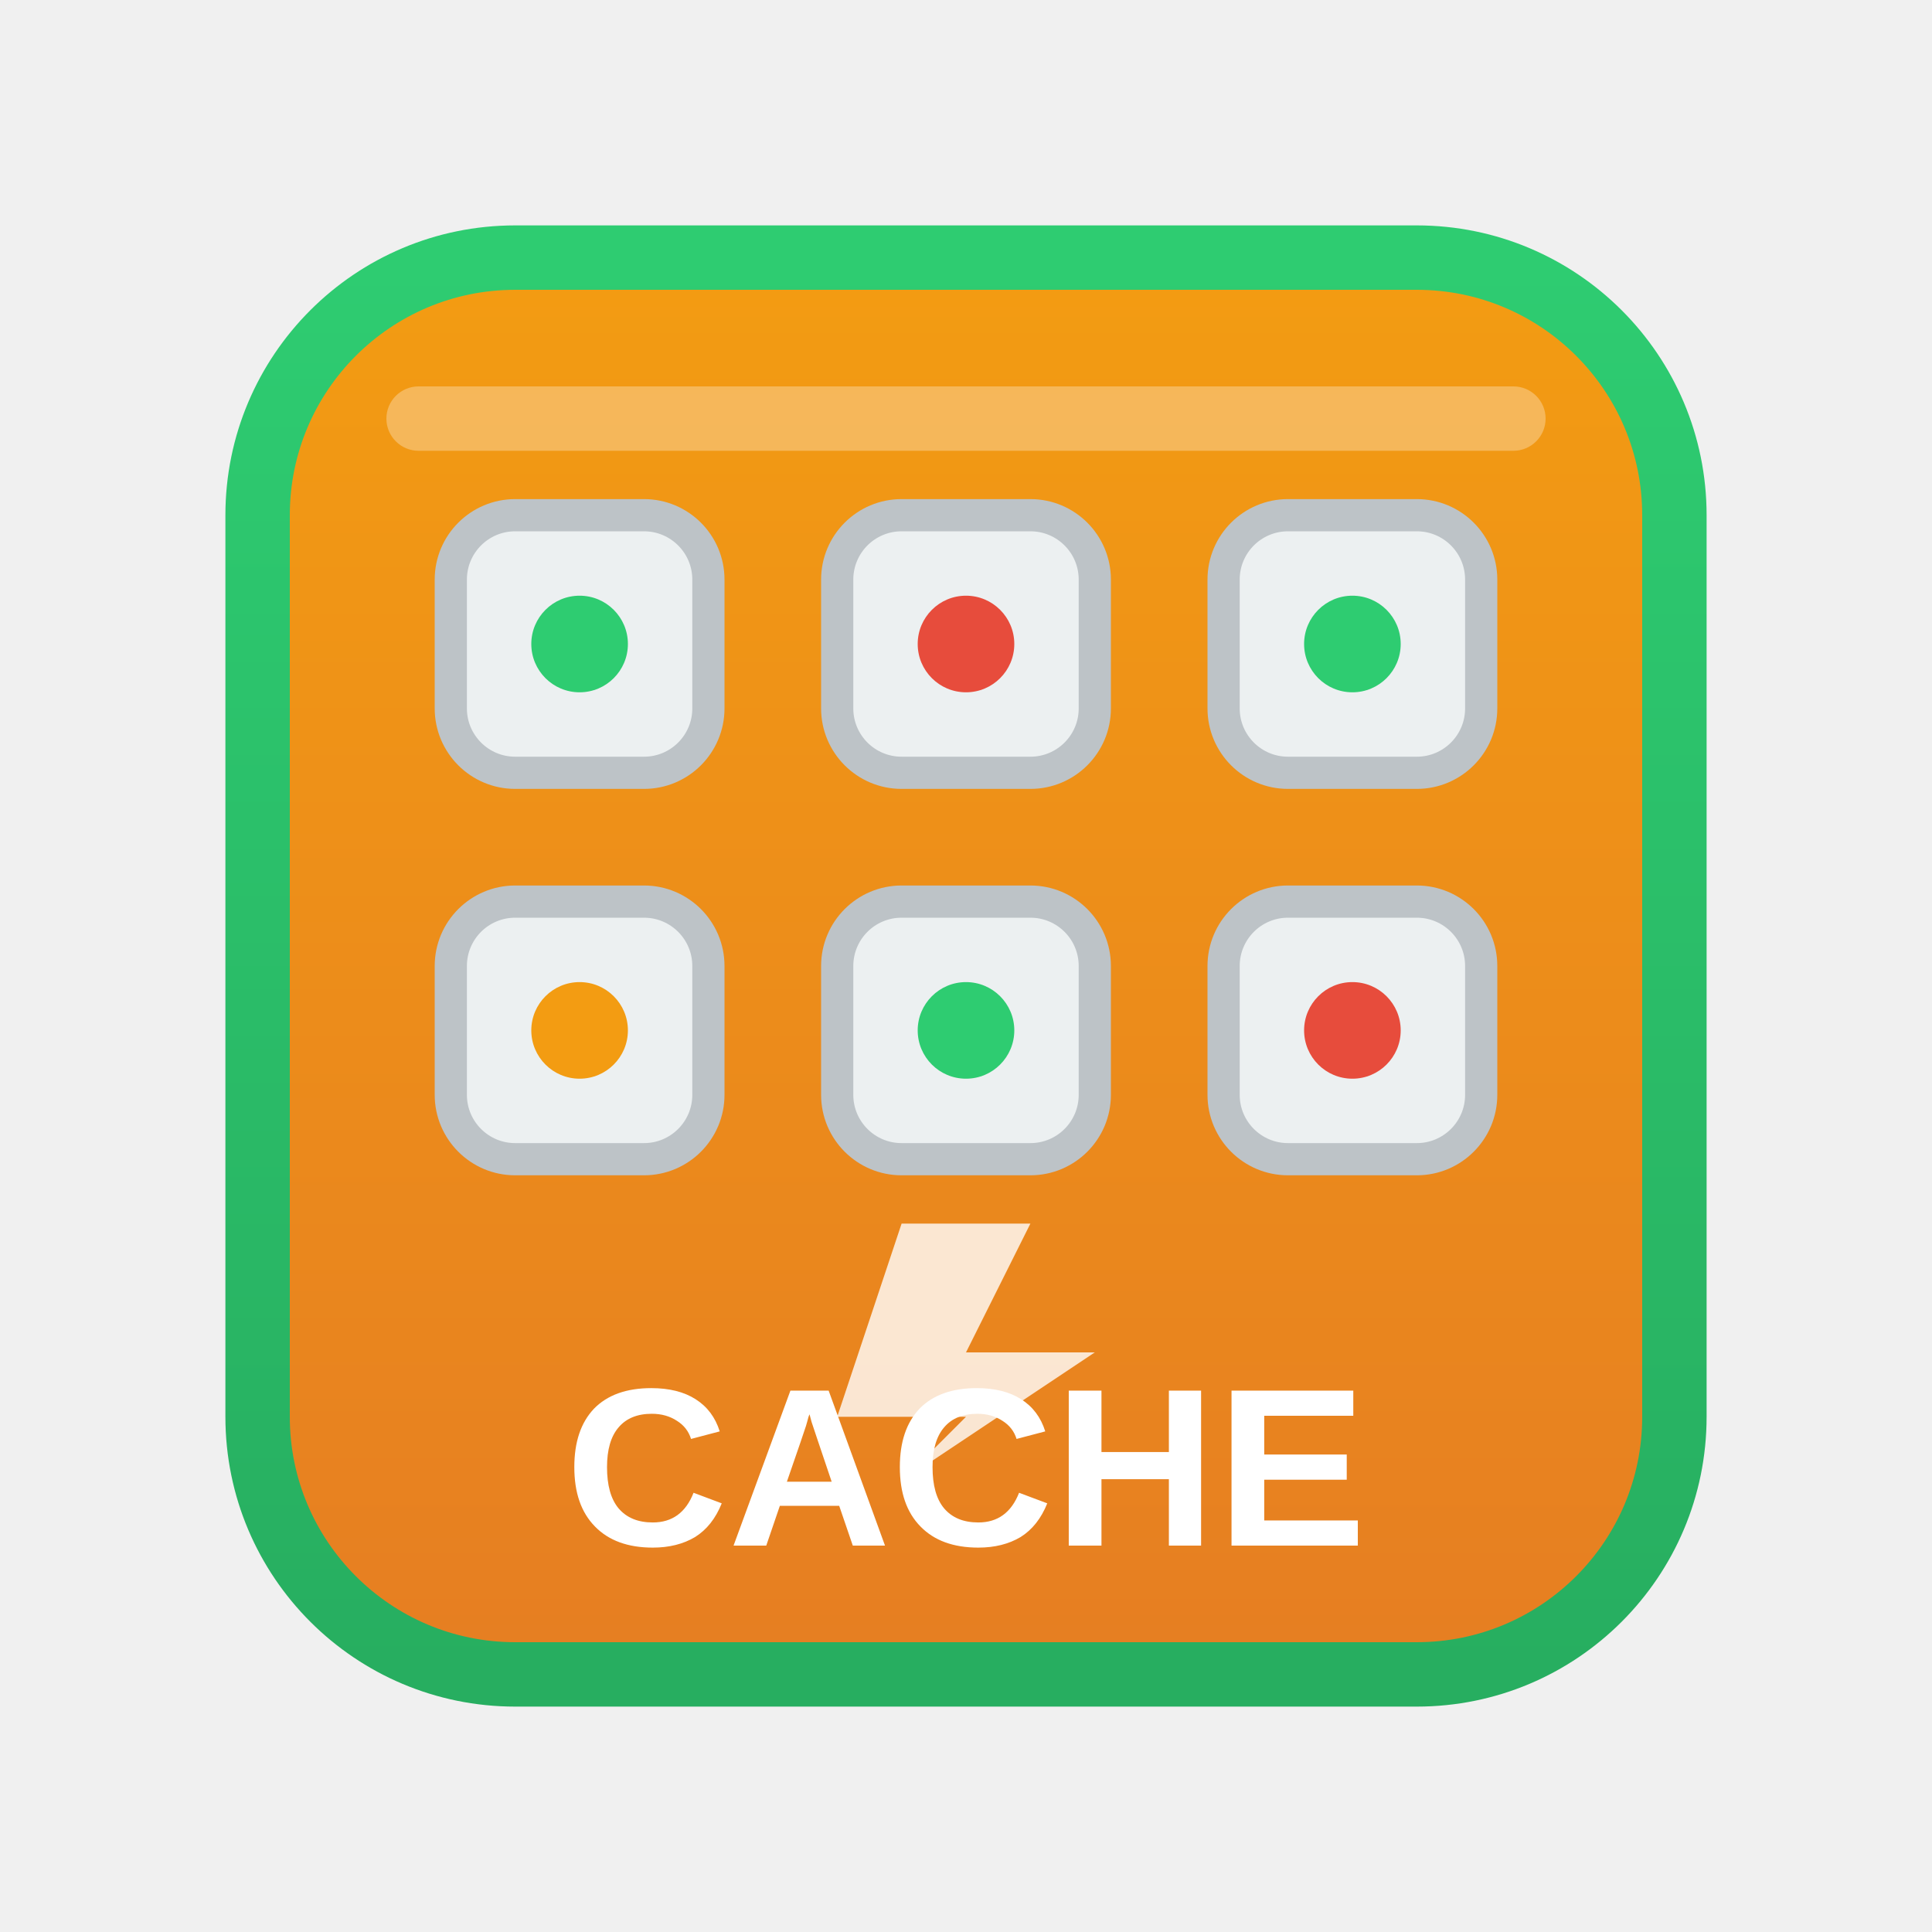
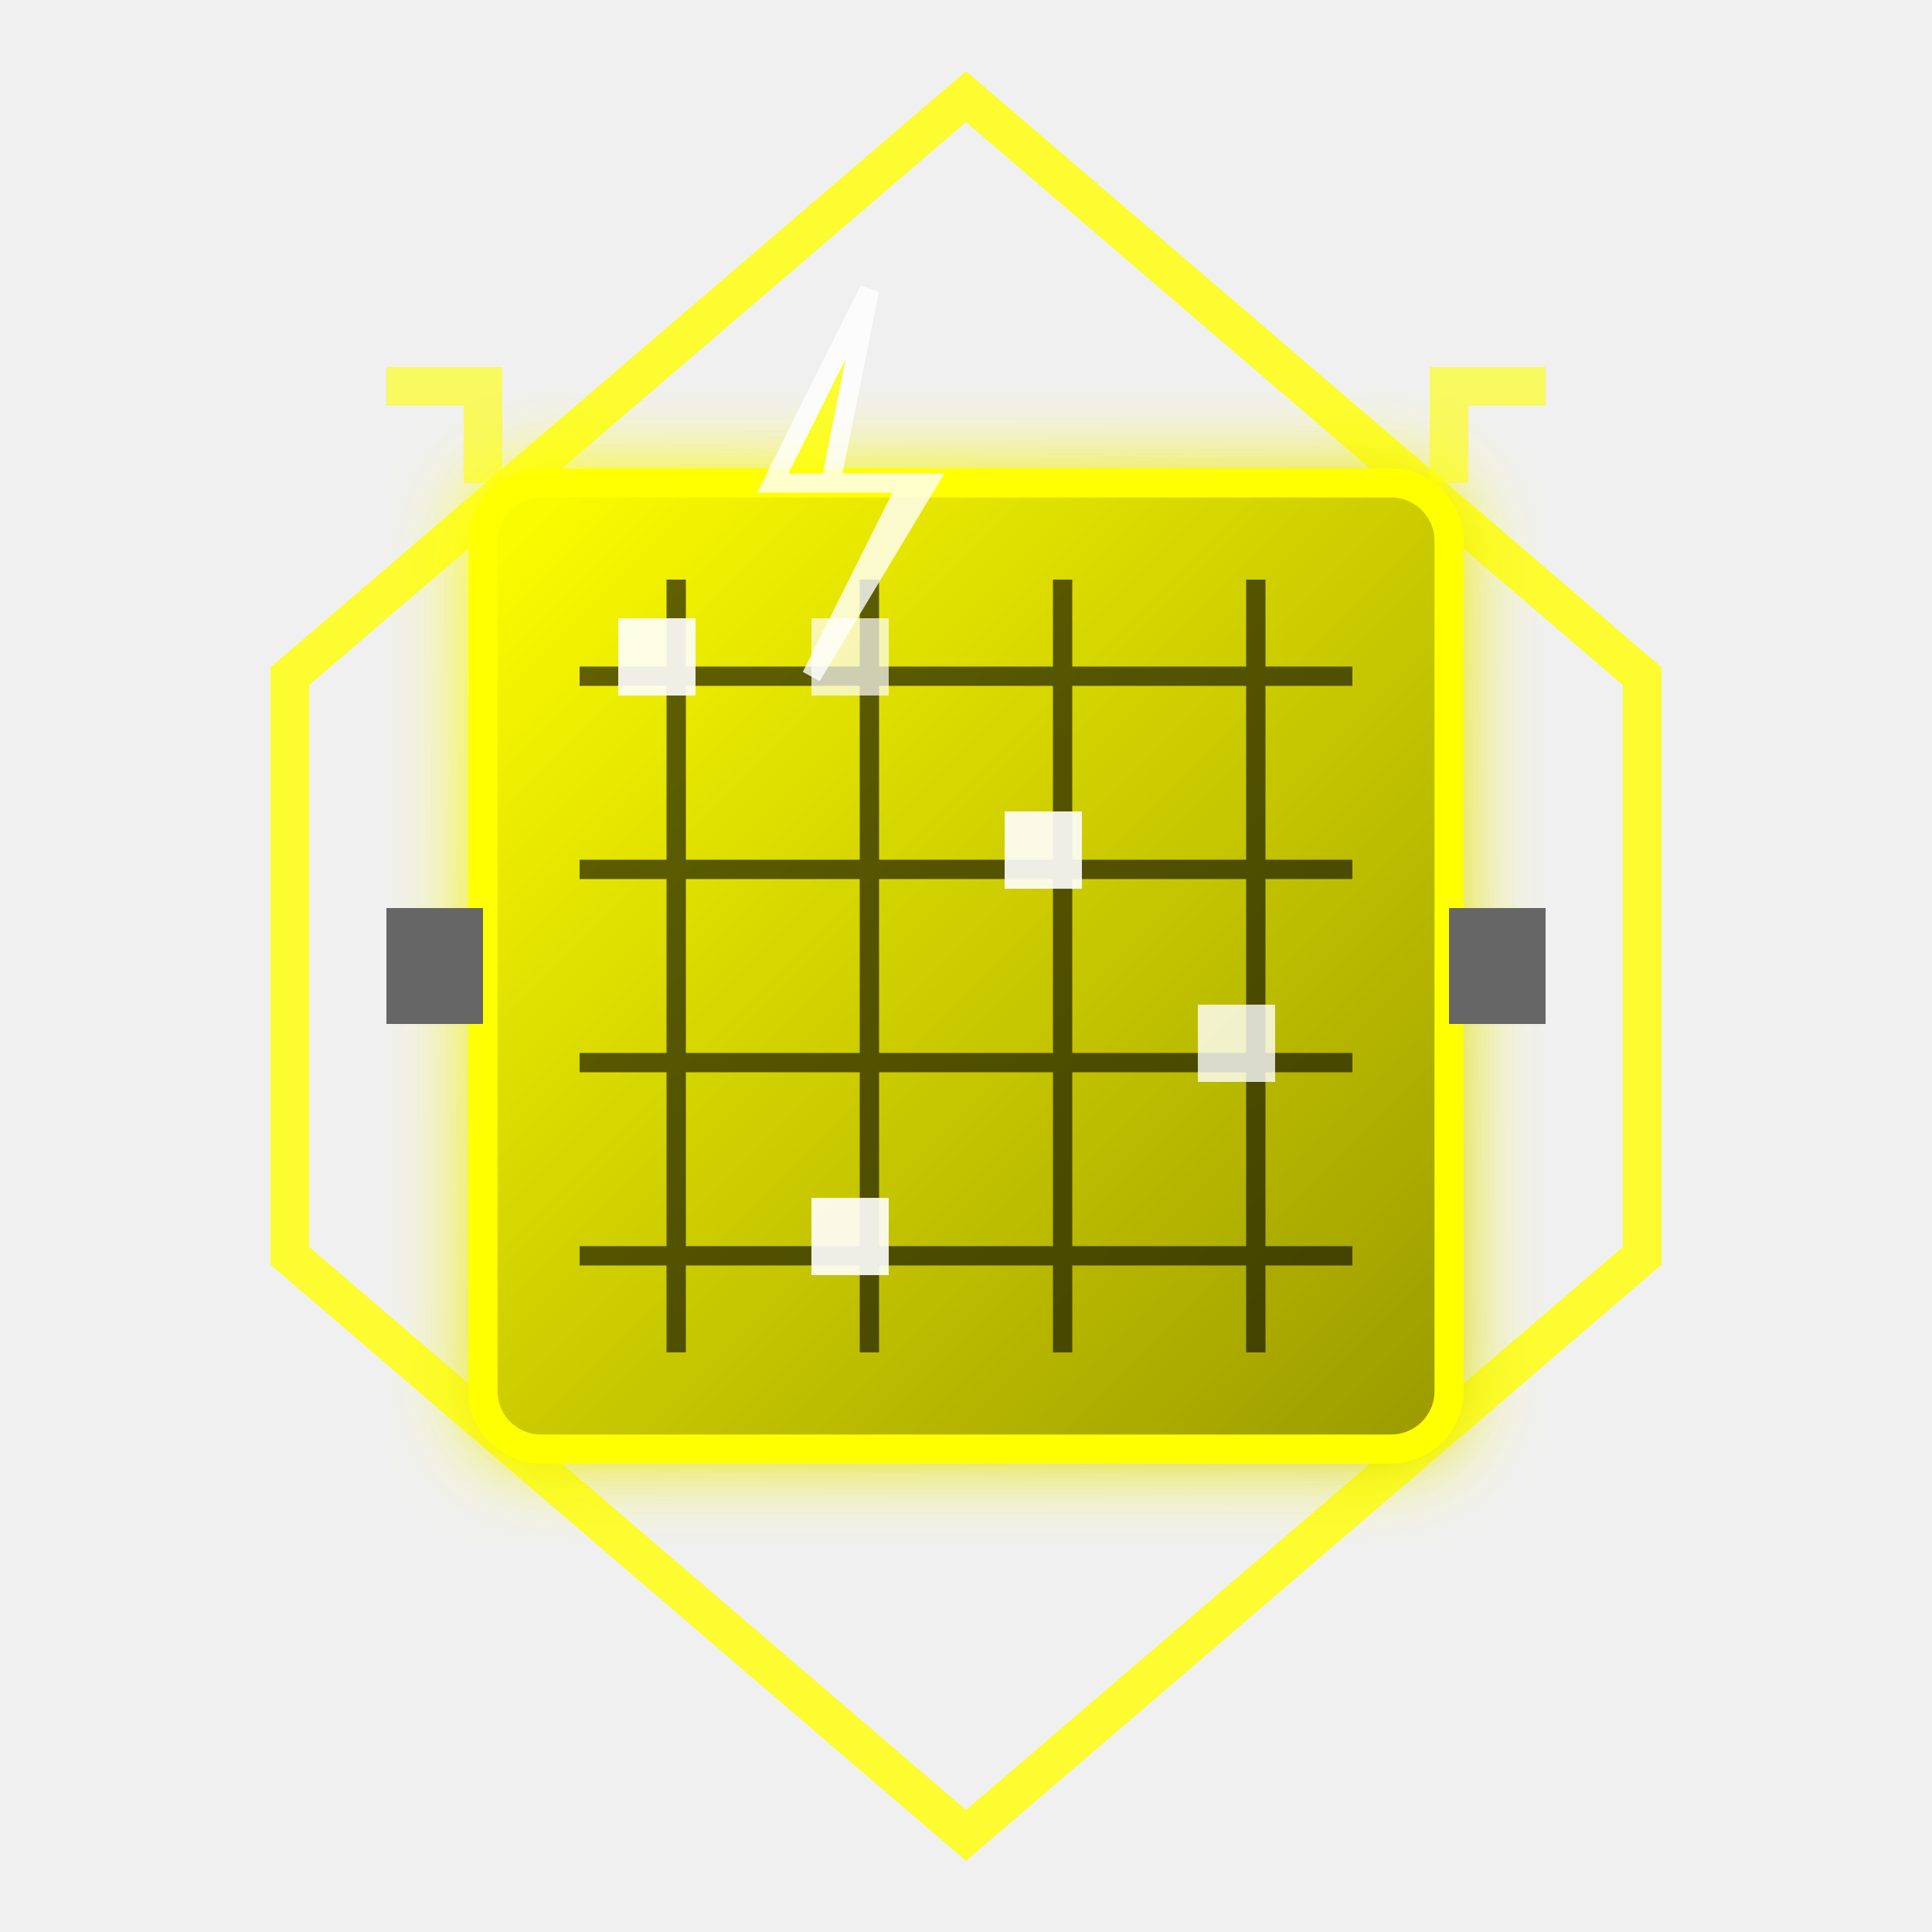
- <svg xmlns="http://www.w3.org/2000/svg" viewBox="0 0 60 60" width="60" height="60">
+ <svg xmlns="http://www.w3.org/2000/svg" viewBox="0 0 100 100">
  <defs>
-     <linearGradient id="cacheGradient" x1="0%" y1="0%" x2="0%" y2="100%">
-       <stop offset="0%" style="stop-color:#f39c12;stop-opacity:1" />
-       <stop offset="100%" style="stop-color:#e67e22;stop-opacity:1" />
+     <linearGradient id="cacheGrad" x1="0%" y1="0%" x2="100%" y2="100%">
+       <stop offset="0%" style="stop-color:#ffff00;stop-opacity:1" />
+       <stop offset="50%" style="stop-color:#cccc00;stop-opacity:1" />
+       <stop offset="100%" style="stop-color:#999900;stop-opacity:1" />
    </linearGradient>
-     <linearGradient id="cacheBorder" x1="0%" y1="0%" x2="0%" y2="100%">
-       <stop offset="0%" style="stop-color:#2ecc71;stop-opacity:1" />
-       <stop offset="100%" style="stop-color:#27ae60;stop-opacity:1" />
-     </linearGradient>
+     <filter id="glow">
+       <feGaussianBlur stdDeviation="2" result="coloredBlur" />
+       <feMerge>
+         <feMergeNode in="coloredBlur" />
+         <feMergeNode in="SourceGraphic" />
+       </feMerge>
+     </filter>
  </defs>
-   <rect x="8" y="8" width="44" height="44" fill="url(#cacheGradient)" stroke="url(#cacheBorder)" stroke-width="2" rx="8" />
-   <rect x="14" y="16" width="8" height="8" fill="#ecf0f1" stroke="#bdc3c7" stroke-width="1" rx="2" />
-   <rect x="26" y="16" width="8" height="8" fill="#ecf0f1" stroke="#bdc3c7" stroke-width="1" rx="2" />
-   <rect x="38" y="16" width="8" height="8" fill="#ecf0f1" stroke="#bdc3c7" stroke-width="1" rx="2" />
-   <rect x="14" y="28" width="8" height="8" fill="#ecf0f1" stroke="#bdc3c7" stroke-width="1" rx="2" />
-   <rect x="26" y="28" width="8" height="8" fill="#ecf0f1" stroke="#bdc3c7" stroke-width="1" rx="2" />
-   <rect x="38" y="28" width="8" height="8" fill="#ecf0f1" stroke="#bdc3c7" stroke-width="1" rx="2" />
-   <circle cx="18" cy="20" r="1.5" fill="#2ecc71" />
-   <circle cx="30" cy="20" r="1.5" fill="#e74c3c" />
-   <circle cx="42" cy="20" r="1.5" fill="#2ecc71" />
-   <circle cx="18" cy="32" r="1.5" fill="#f39c12" />
-   <circle cx="30" cy="32" r="1.5" fill="#2ecc71" />
-   <circle cx="42" cy="32" r="1.5" fill="#e74c3c" />
-   <path d="M 28 38 L 32 38 L 30 42 L 34 42 L 28 46 L 30 44 L 26 44 Z" fill="#fff" opacity="0.8" />
-   <rect x="12" y="12" width="36" height="2" fill="rgba(255,255,255,0.3)" rx="1" />
-   <text x="30" y="48" font-family="Arial, sans-serif" font-size="7" fill="#fff" text-anchor="middle" font-weight="bold">CACHE</text>
+   <polygon points="50,5 85,35 85,65 50,95 15,65 15,35" fill="none" stroke="#ffff00" stroke-width="2" opacity="0.8" />
+   <rect x="25" y="25" width="50" height="50" rx="3" fill="url(#cacheGrad)" stroke="#ffff00" stroke-width="1.5" filter="url(#glow)" />
+   <g stroke="#000000" stroke-width="1" opacity="0.6">
+     <line x1="35" y1="30" x2="35" y2="70" />
+     <line x1="45" y1="30" x2="45" y2="70" />
+     <line x1="55" y1="30" x2="55" y2="70" />
+     <line x1="65" y1="30" x2="65" y2="70" />
+     <line x1="30" y1="35" x2="70" y2="35" />
+     <line x1="30" y1="45" x2="70" y2="45" />
+     <line x1="30" y1="55" x2="70" y2="55" />
+     <line x1="30" y1="65" x2="70" y2="65" />
+   </g>
+   <rect x="32" y="32" width="4" height="4" fill="#ffffff" opacity="0.9" />
+   <rect x="42" y="32" width="4" height="4" fill="#ffffff" opacity="0.7" />
+   <rect x="52" y="42" width="4" height="4" fill="#ffffff" opacity="0.9" />
+   <rect x="62" y="52" width="4" height="4" fill="#ffffff" opacity="0.8" />
+   <rect x="42" y="62" width="4" height="4" fill="#ffffff" opacity="0.9" />
+   <path d="M45,15 L40,25 L47,25 L42,35 L48,25 L43,25 Z" fill="#ffff00" stroke="#ffffff" stroke-width="1" opacity="0.8" />
+   <rect x="20" y="47" width="5" height="6" fill="#666666" />
+   <rect x="75" y="47" width="5" height="6" fill="#666666" />
+   <path d="M20,20 L25,20 L25,25" fill="none" stroke="#ffff00" stroke-width="2" opacity="0.6" />
+   <path d="M80,20 L75,20 L75,25" fill="none" stroke="#ffff00" stroke-width="2" opacity="0.6" />
</svg>
